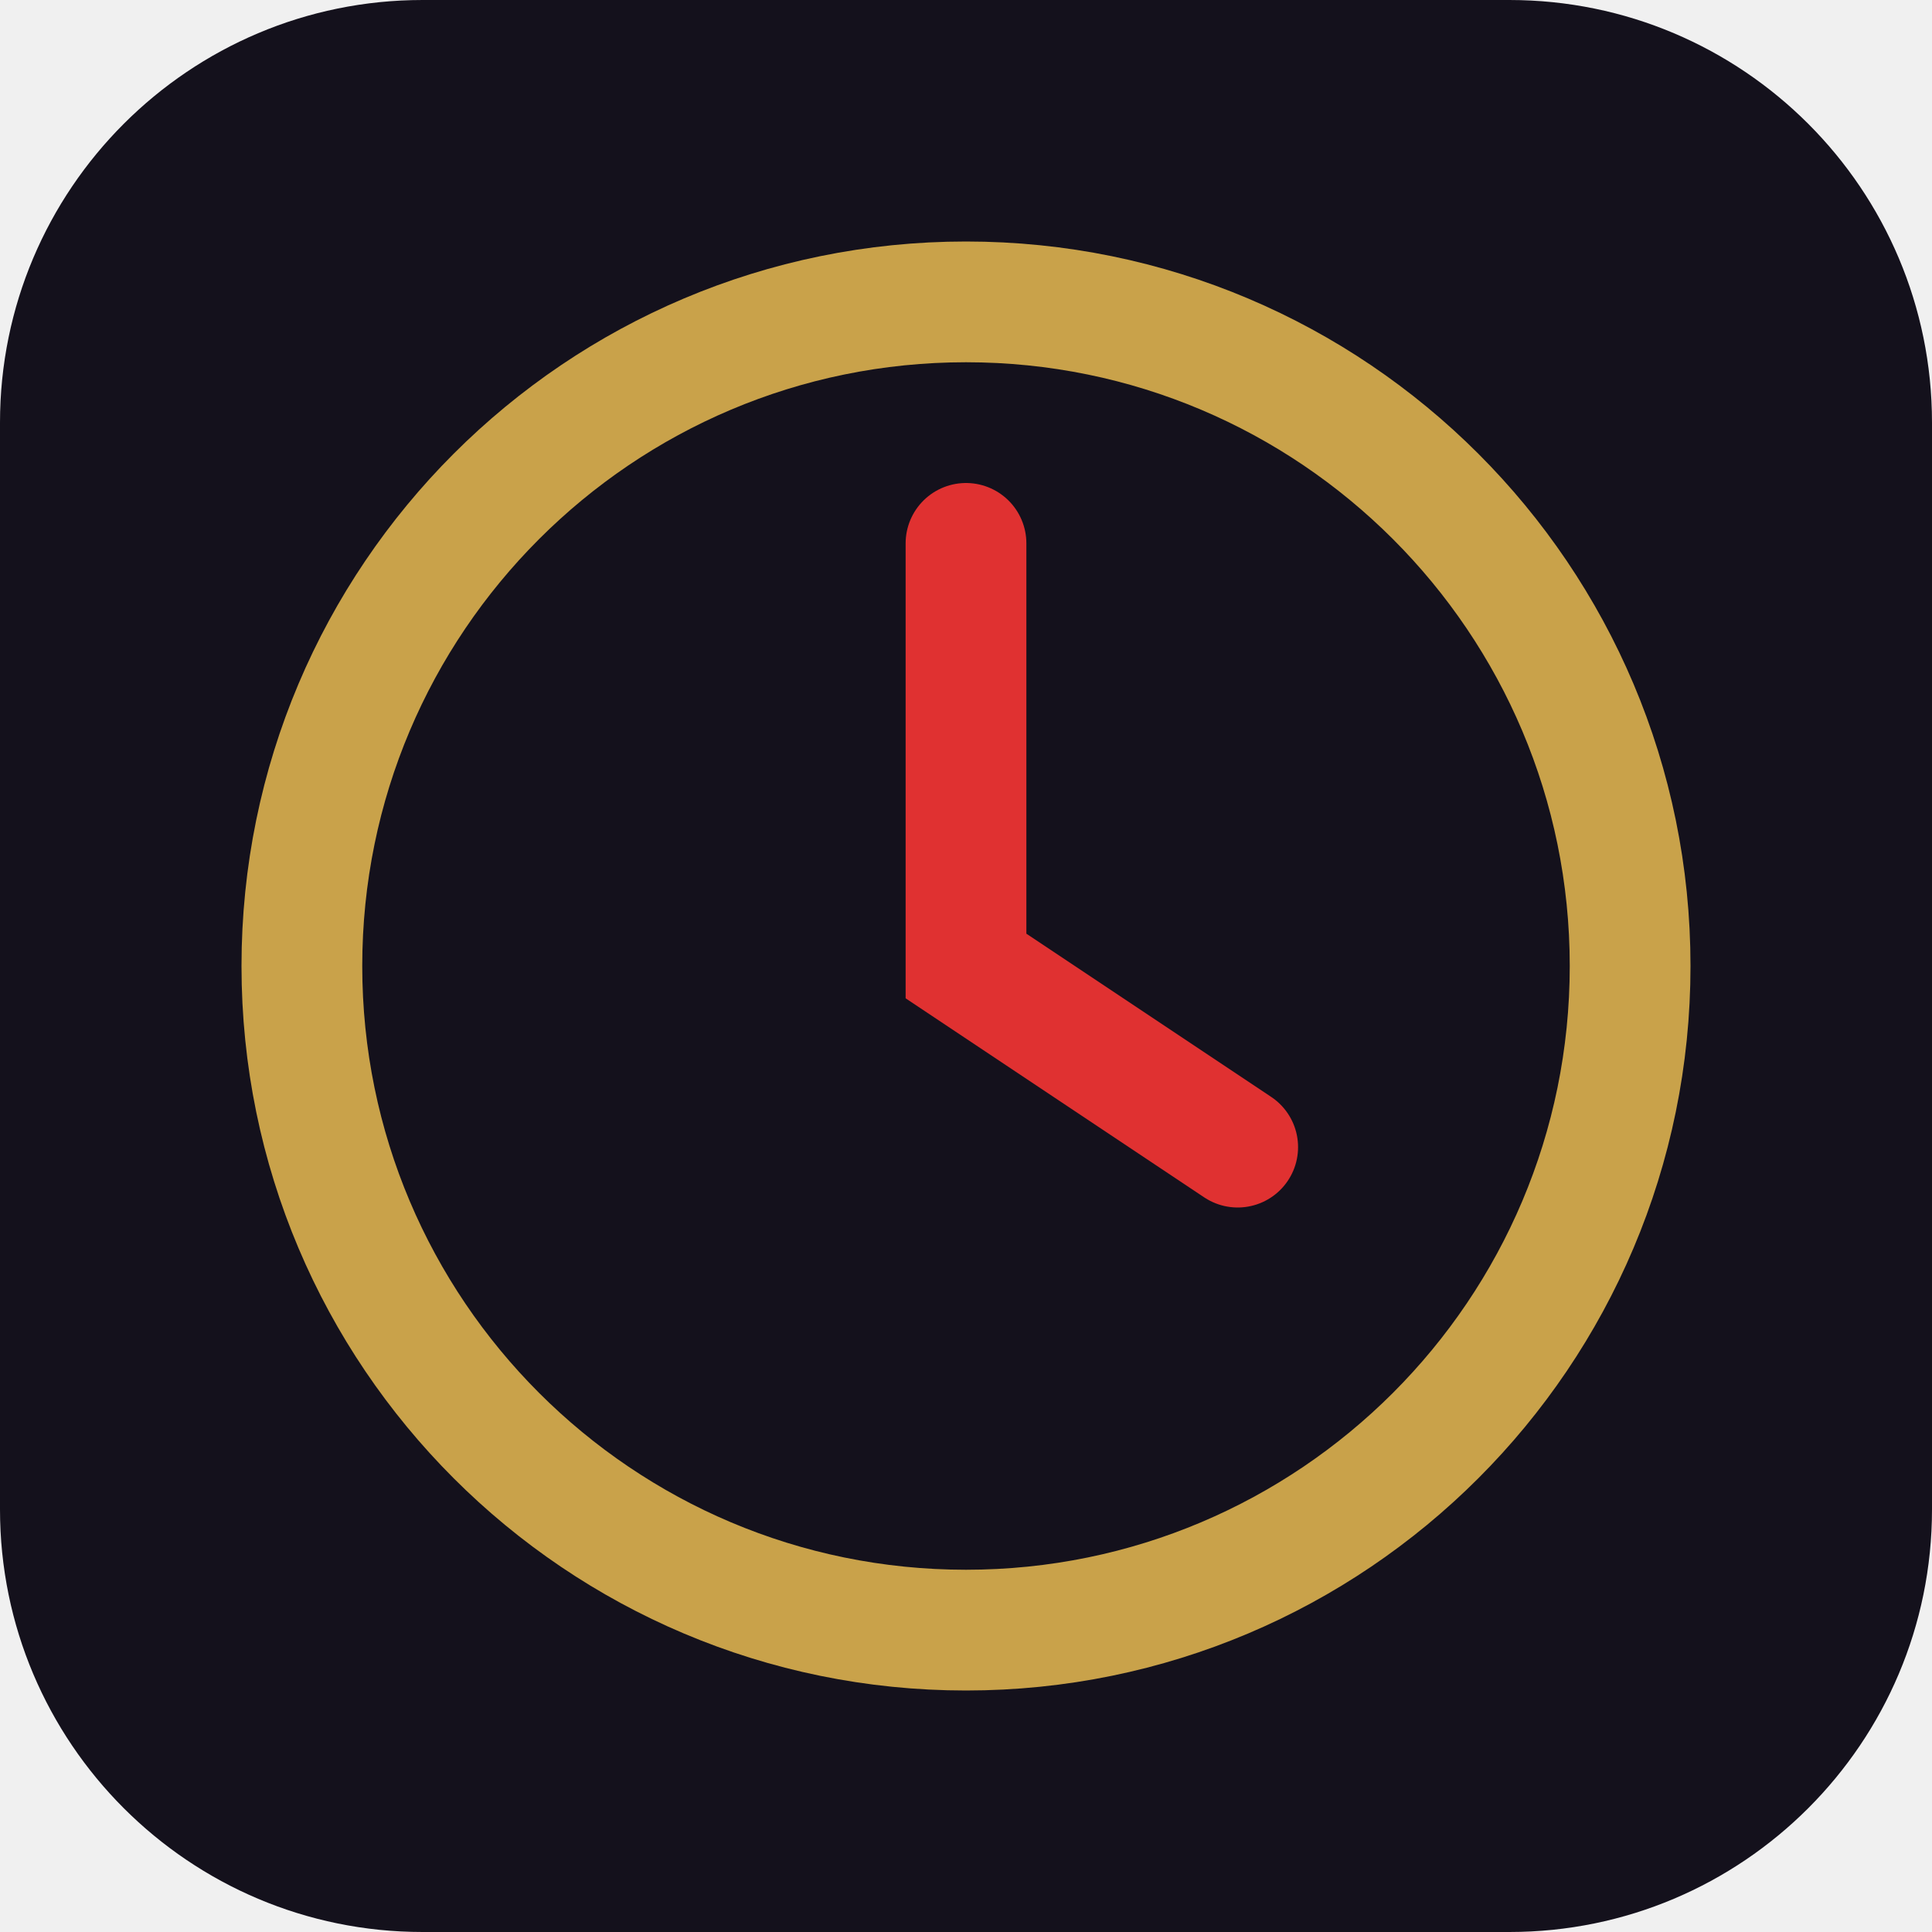
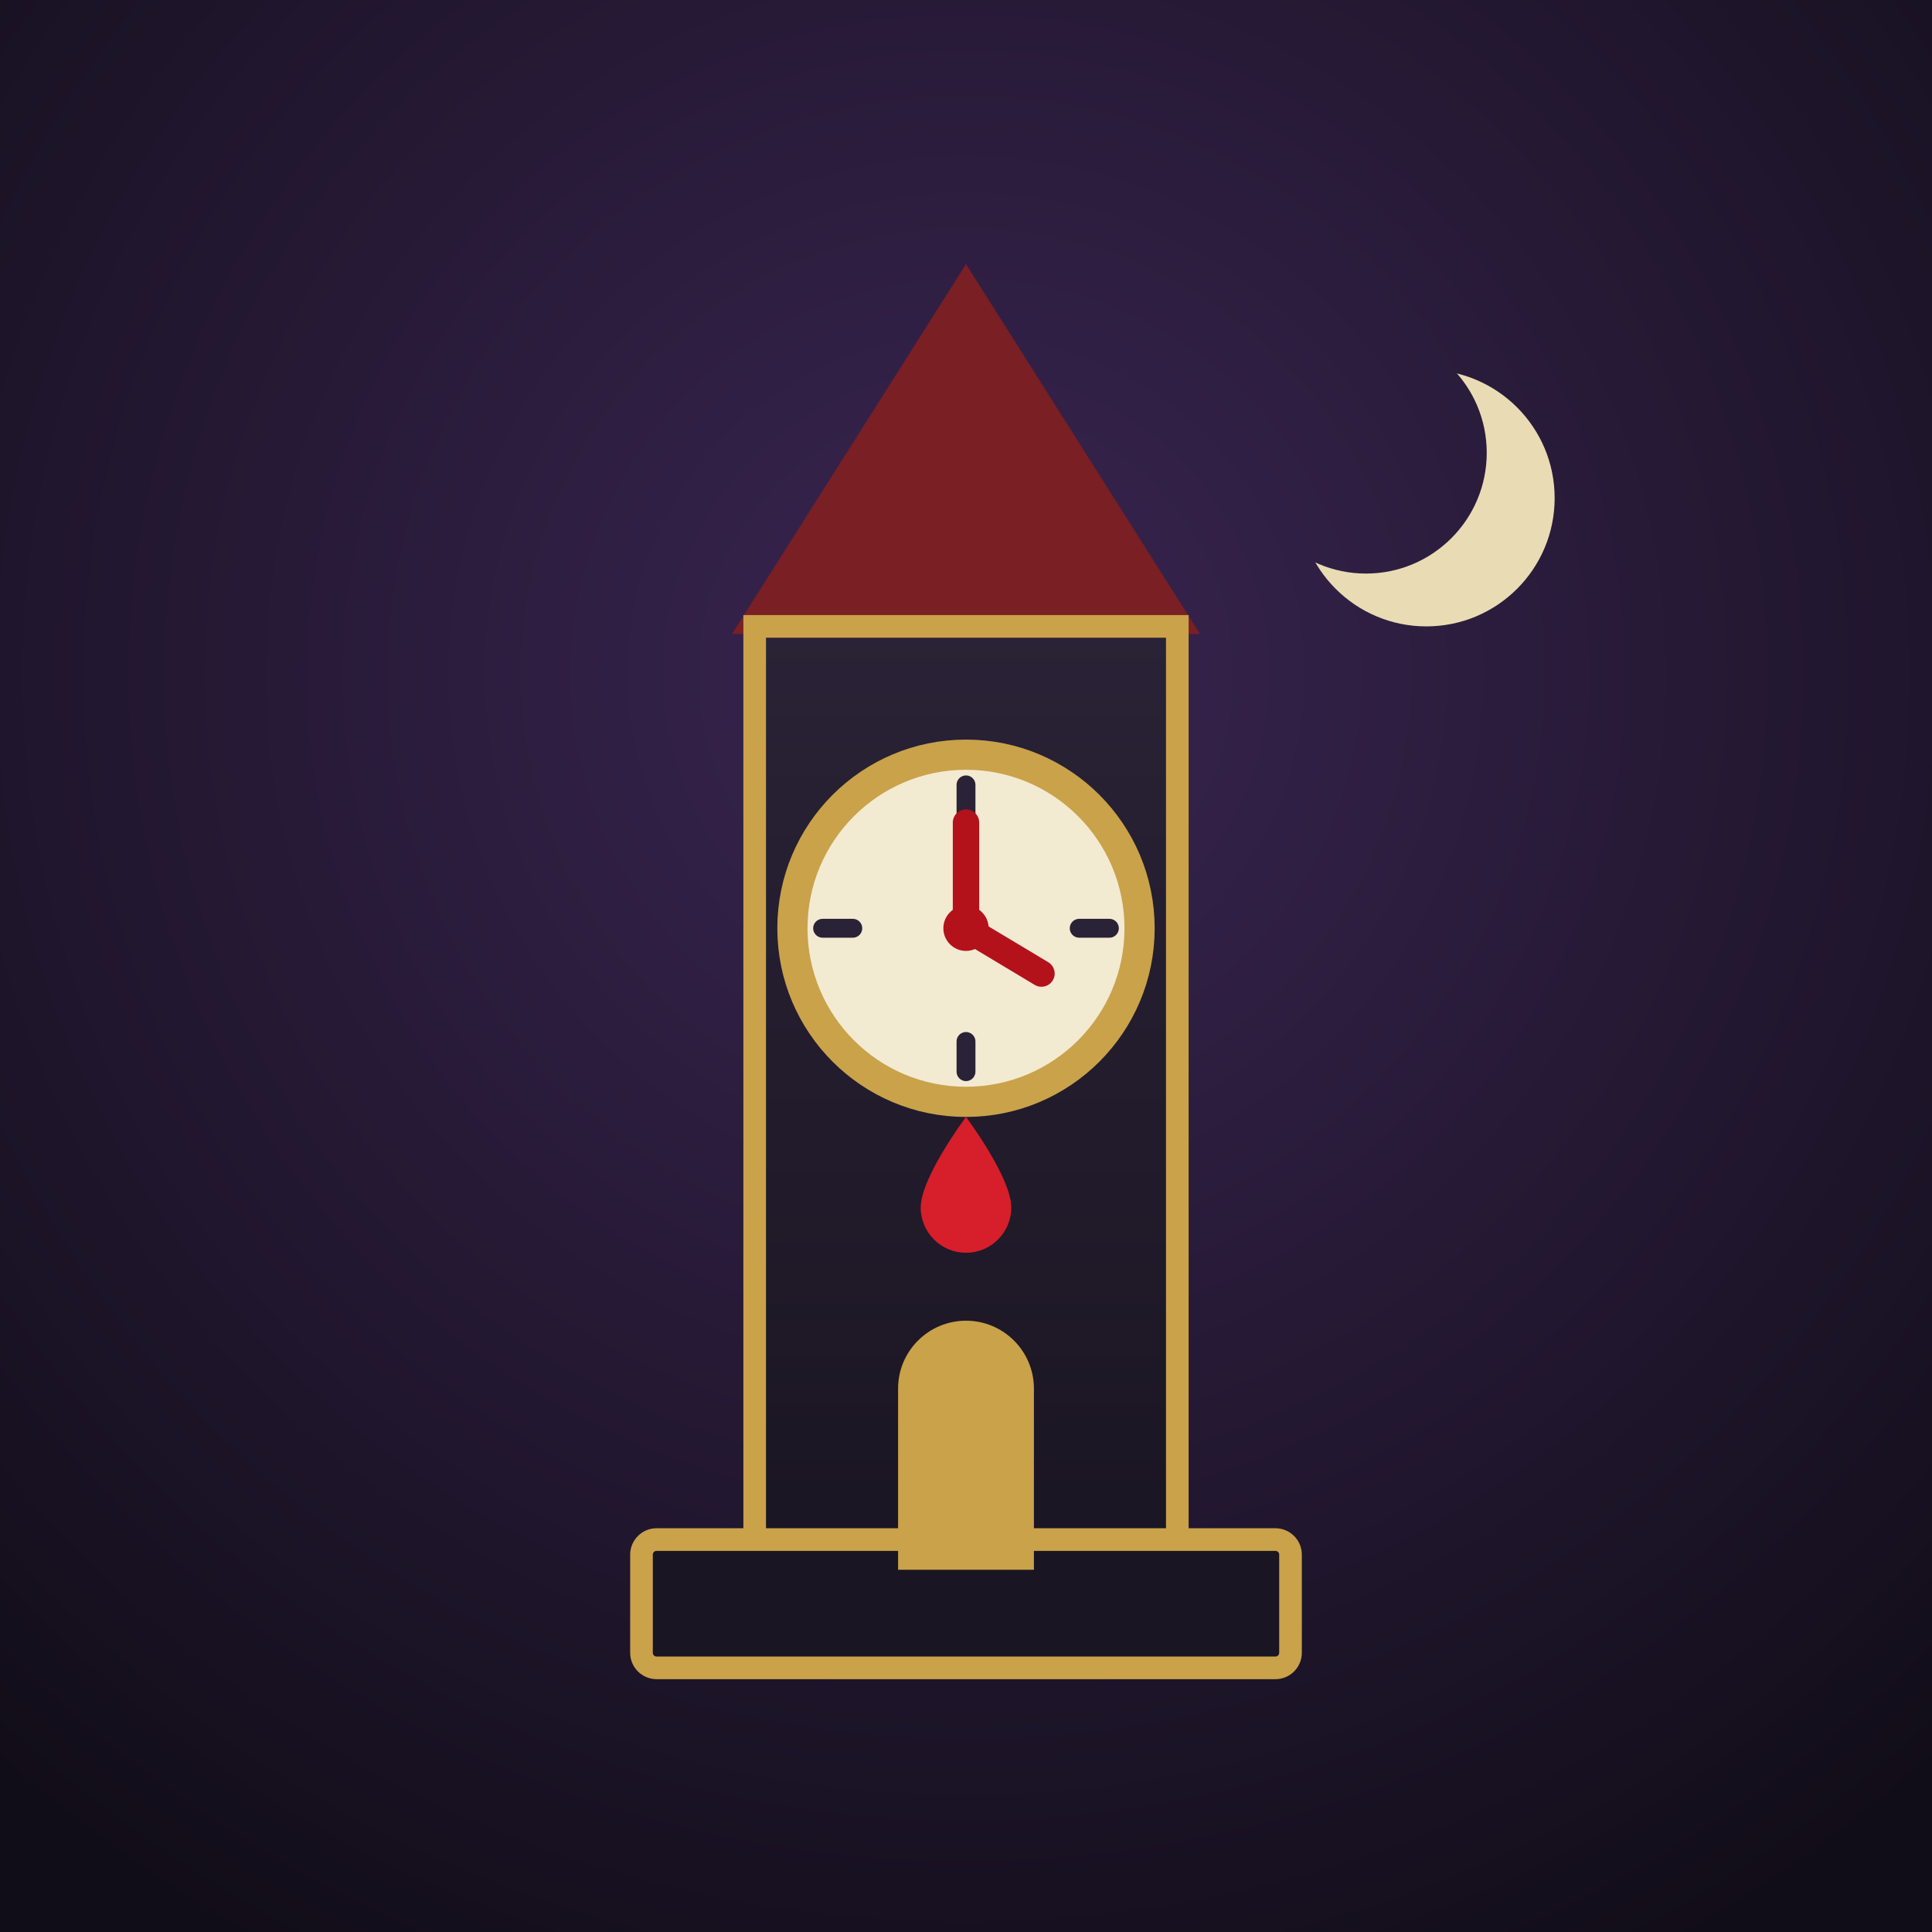
- <svg xmlns="http://www.w3.org/2000/svg" viewBox="0 0 64 64">
-   <rect width="64" height="64" rx="14" fill="#14111c" />
-   <circle cx="32" cy="32" r="22" fill="none" stroke="#c9a24a" stroke-width="4" />
-   <path d="M32 18v14l9 6" fill="none" stroke="#e03131" stroke-width="4" stroke-linecap="round" />
+ <svg xmlns="http://www.w3.org/2000/svg" viewBox="0 0 512 512">
+   <defs>
+     <radialGradient id="bg" cx="50%" cy="35%" r="75%">
+       <stop offset="0" stop-color="#3a2552" />
+       <stop offset="1" stop-color="#110d18" />
+     </radialGradient>
+     <linearGradient id="tower" x1="0" y1="0" x2="0" y2="1">
+       <stop offset="0" stop-color="#2a2236" />
+       <stop offset="1" stop-color="#1a1522" />
+     </linearGradient>
+   </defs>
+   <rect width="512" height="512" fill="url(#bg)" />
+   <mask id="moon">
+     <rect width="512" height="512" fill="#fff" />
+     <circle cx="362" cy="120" r="32" fill="#000" />
+   </mask>
+   <circle cx="378" cy="132" r="34" fill="#e9dcb4" mask="url(#moon)" />
+   <path d="M256 70 L318 168 L194 168 Z" fill="#7a1f24" />
+   <rect x="200" y="166" width="112" height="250" fill="url(#tower)" stroke="#c9a24a" stroke-width="6" />
+   <rect x="170" y="408" width="172" height="34" rx="4" fill="#1a1522" stroke="#c9a24a" stroke-width="6" />
+   <circle cx="256" cy="246" r="46" fill="#f3ead2" stroke="#c9a24a" stroke-width="8" />
+   <g stroke="#2a2236" stroke-width="5" stroke-linecap="round">
+     <line x1="256" y1="208" x2="256" y2="216" />
+     <line x1="256" y1="276" x2="256" y2="284" />
+     <line x1="218" y1="246" x2="226" y2="246" />
+     <line x1="286" y1="246" x2="294" y2="246" />
+   </g>
+   <g stroke="#b3121b" stroke-width="7" stroke-linecap="round">
+     <line x1="256" y1="246" x2="256" y2="218" />
+     <line x1="256" y1="246" x2="276" y2="258" />
+   </g>
+   <circle cx="256" cy="246" r="6" fill="#b3121b" />
+   <path d="M238 416 V368 a18 18 0 0 1 36 0 V416 Z" fill="#c9a24a" />
+   <path d="M256 296 C 256 296 244 312 244 320 a12 12 0 0 0 24 0 C 268 312 256 296 256 296 Z" fill="#d61f2a" />
</svg>
